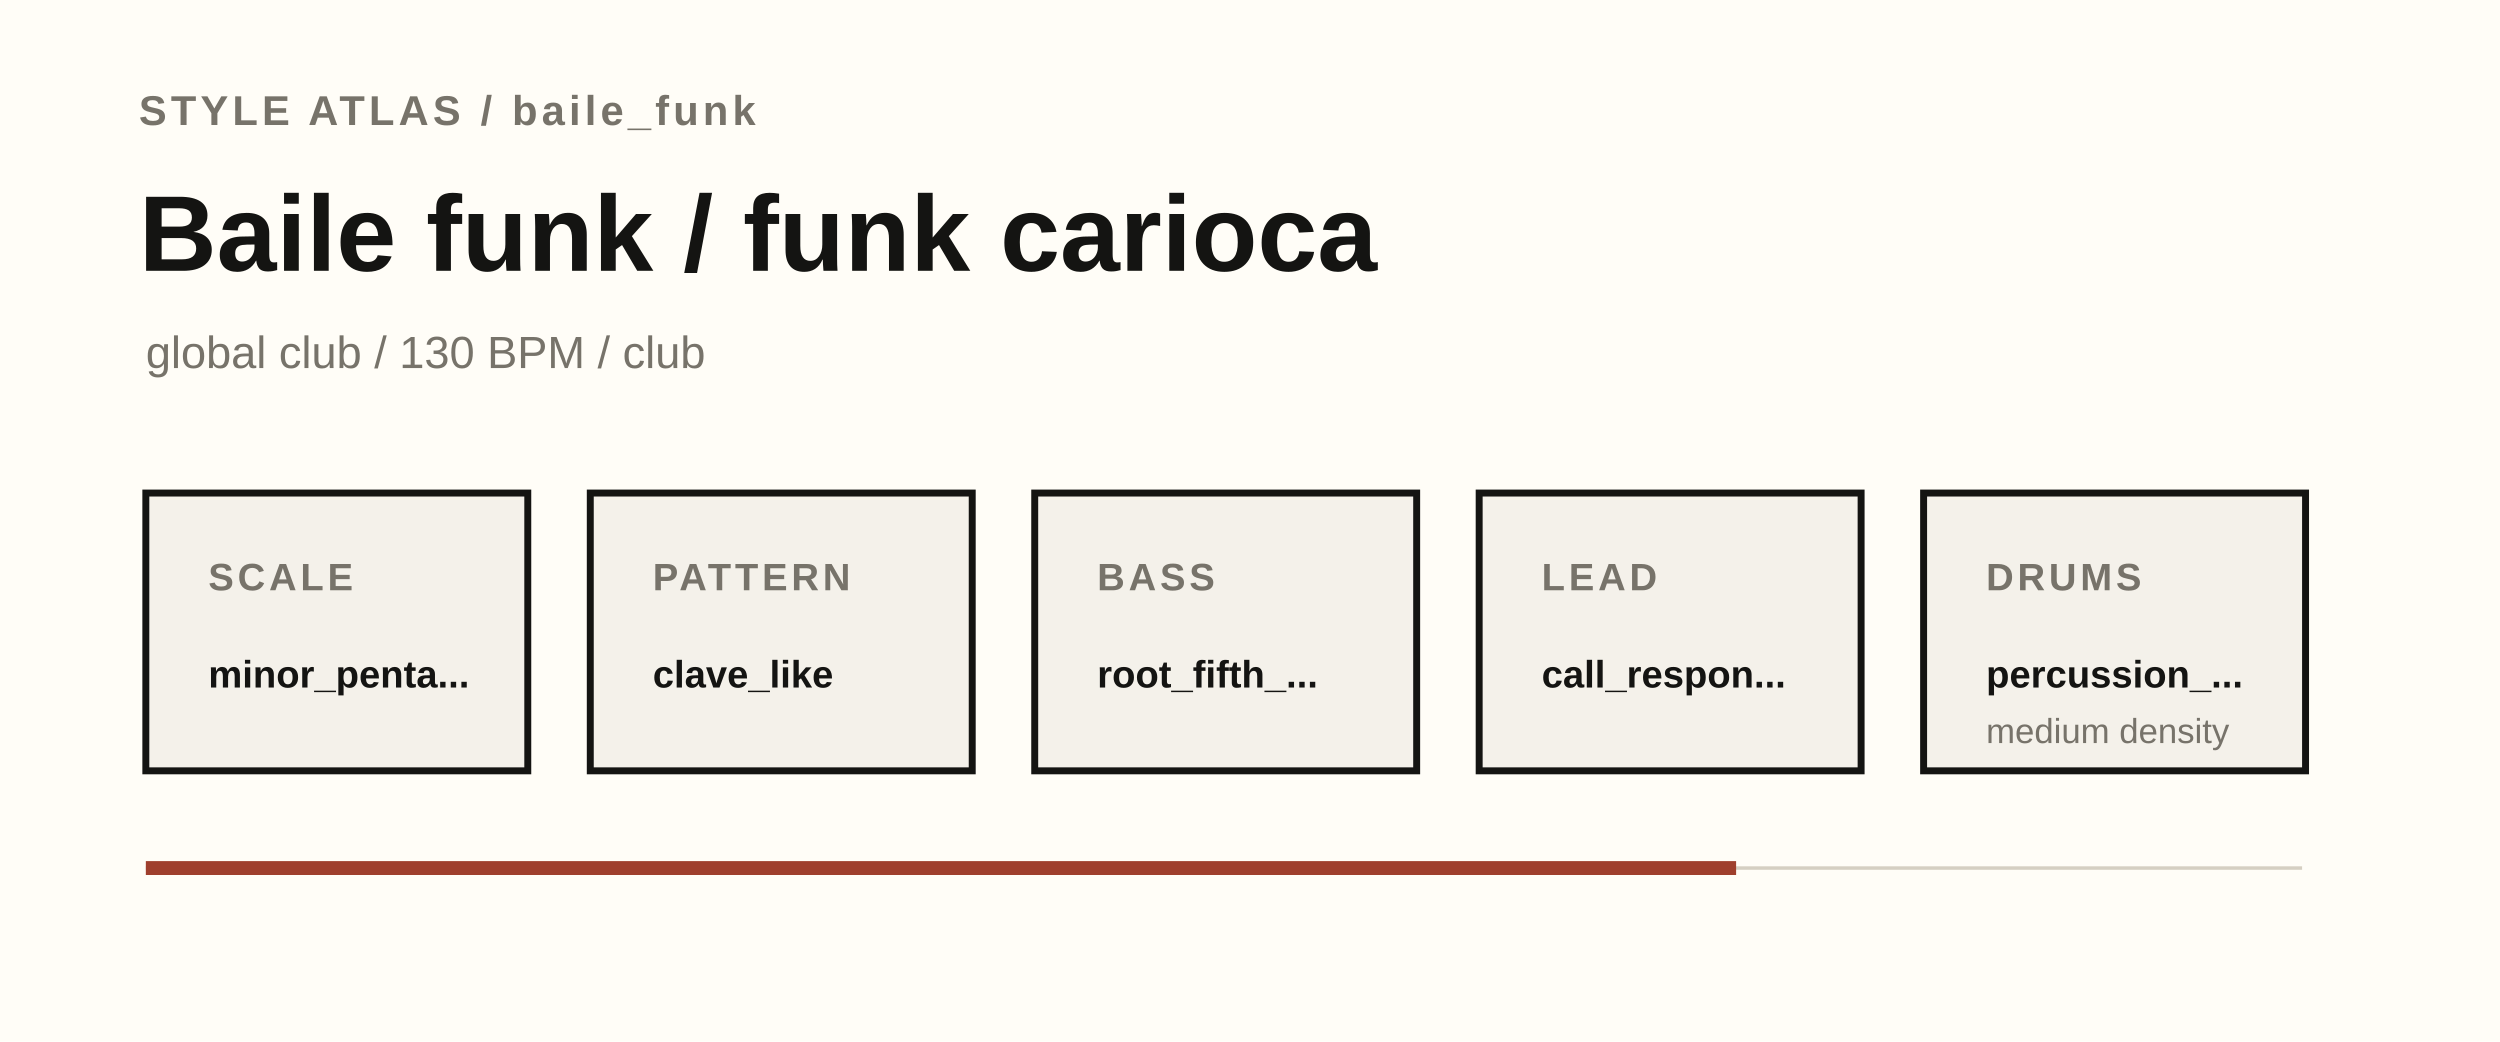
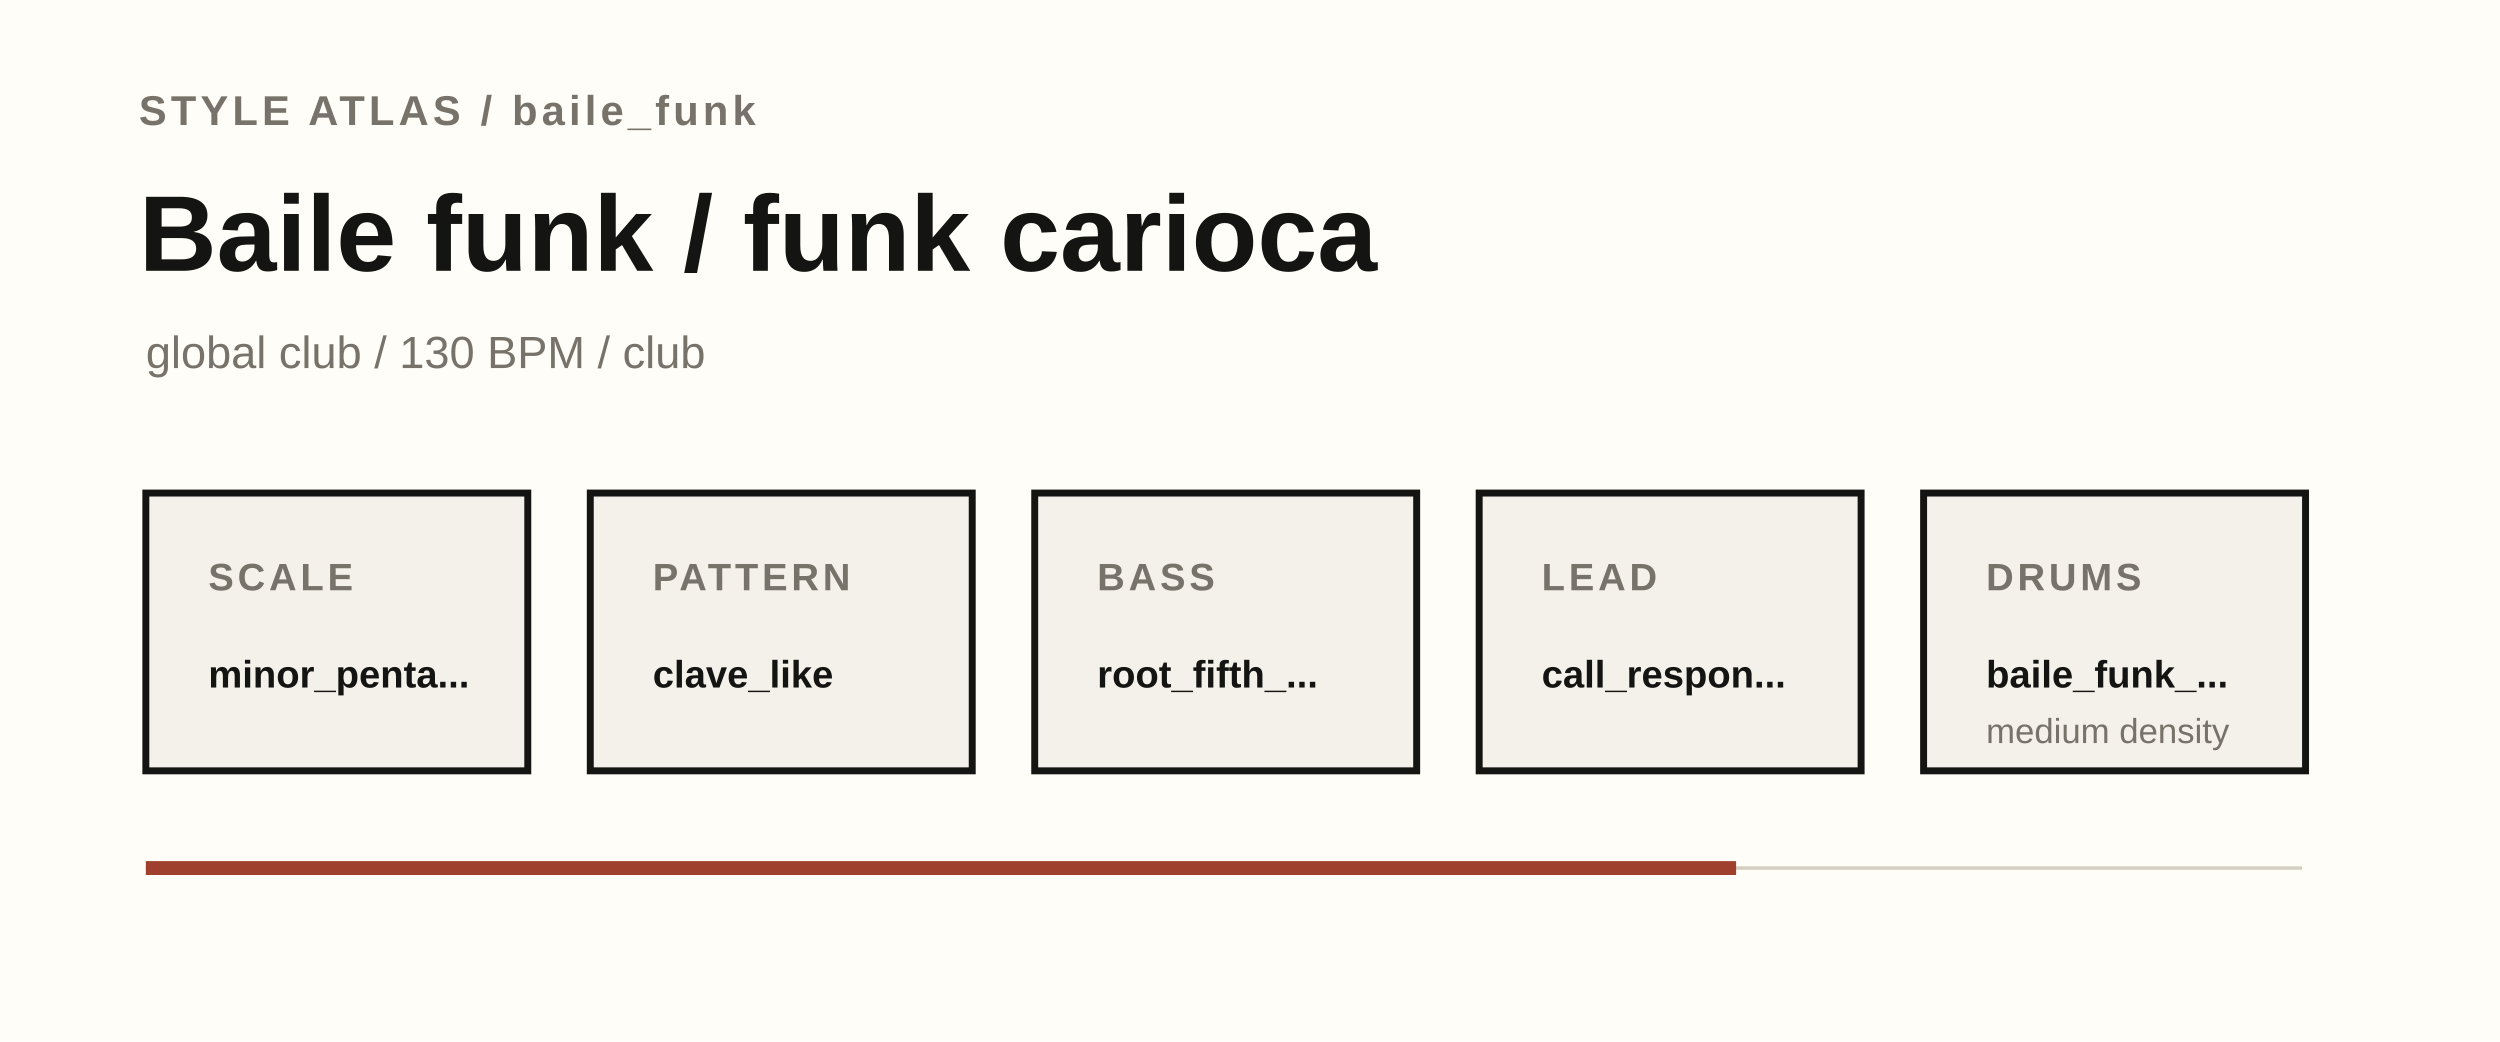
<svg xmlns="http://www.w3.org/2000/svg" viewBox="0 0 720 300" role="img" aria-labelledby="title desc">
  <rect width="720" height="300" fill="#fffdf7" />
  <text x="40" y="36" fill="#77736a" font-family="Avenir Next, Helvetica Neue, Arial, sans-serif" font-size="12" font-weight="700" letter-spacing="1.2">STYLE ATLAS / baile_funk</text>
  <text x="40" y="78" fill="#141412" font-family="Avenir Next, Helvetica Neue, Arial, sans-serif" font-size="31" font-weight="600">Baile funk / funk carioca</text>
  <text x="42" y="106" fill="#77736a" font-family="Avenir Next, Helvetica Neue, Arial, sans-serif" font-size="13">global club / 130 BPM / club</text>
  <g fill="#f4f1ea" stroke="#141412" stroke-width="2">
    <rect x="42" y="142" width="110" height="80" />
    <rect x="170" y="142" width="110" height="80" />
    <rect x="298" y="142" width="110" height="80" />
    <rect x="426" y="142" width="110" height="80" />
    <rect x="554" y="142" width="110" height="80" />
  </g>
  <g font-family="Avenir Next, Helvetica Neue, Arial, sans-serif">
    <g fill="#77736a" font-size="11" font-weight="700" letter-spacing="1.1">
      <text x="60" y="170">SCALE</text>
      <text x="188" y="170">PATTERN</text>
      <text x="316" y="170">BASS</text>
      <text x="444" y="170">LEAD</text>
      <text x="572" y="170">DRUMS</text>
    </g>
    <g fill="#141412" font-size="11" font-weight="600">
      <text x="60" y="198">minor_penta...</text>
      <text x="188" y="198">clave_like</text>
      <text x="316" y="198">root_fifth_...</text>
      <text x="444" y="198">call_respon...</text>
-       <text x="572" y="198">percussion_...</text>
+       <text x="572" y="198">baile_funk_...</text>
    </g>
    <text x="572" y="214" fill="#77736a" font-size="10">medium density</text>
  </g>
  <path d="M42 250h621" stroke="#d5cfc2" stroke-width="1" />
  <path d="M42 250h458" stroke="#9f3f2d" stroke-width="4" />
</svg>
